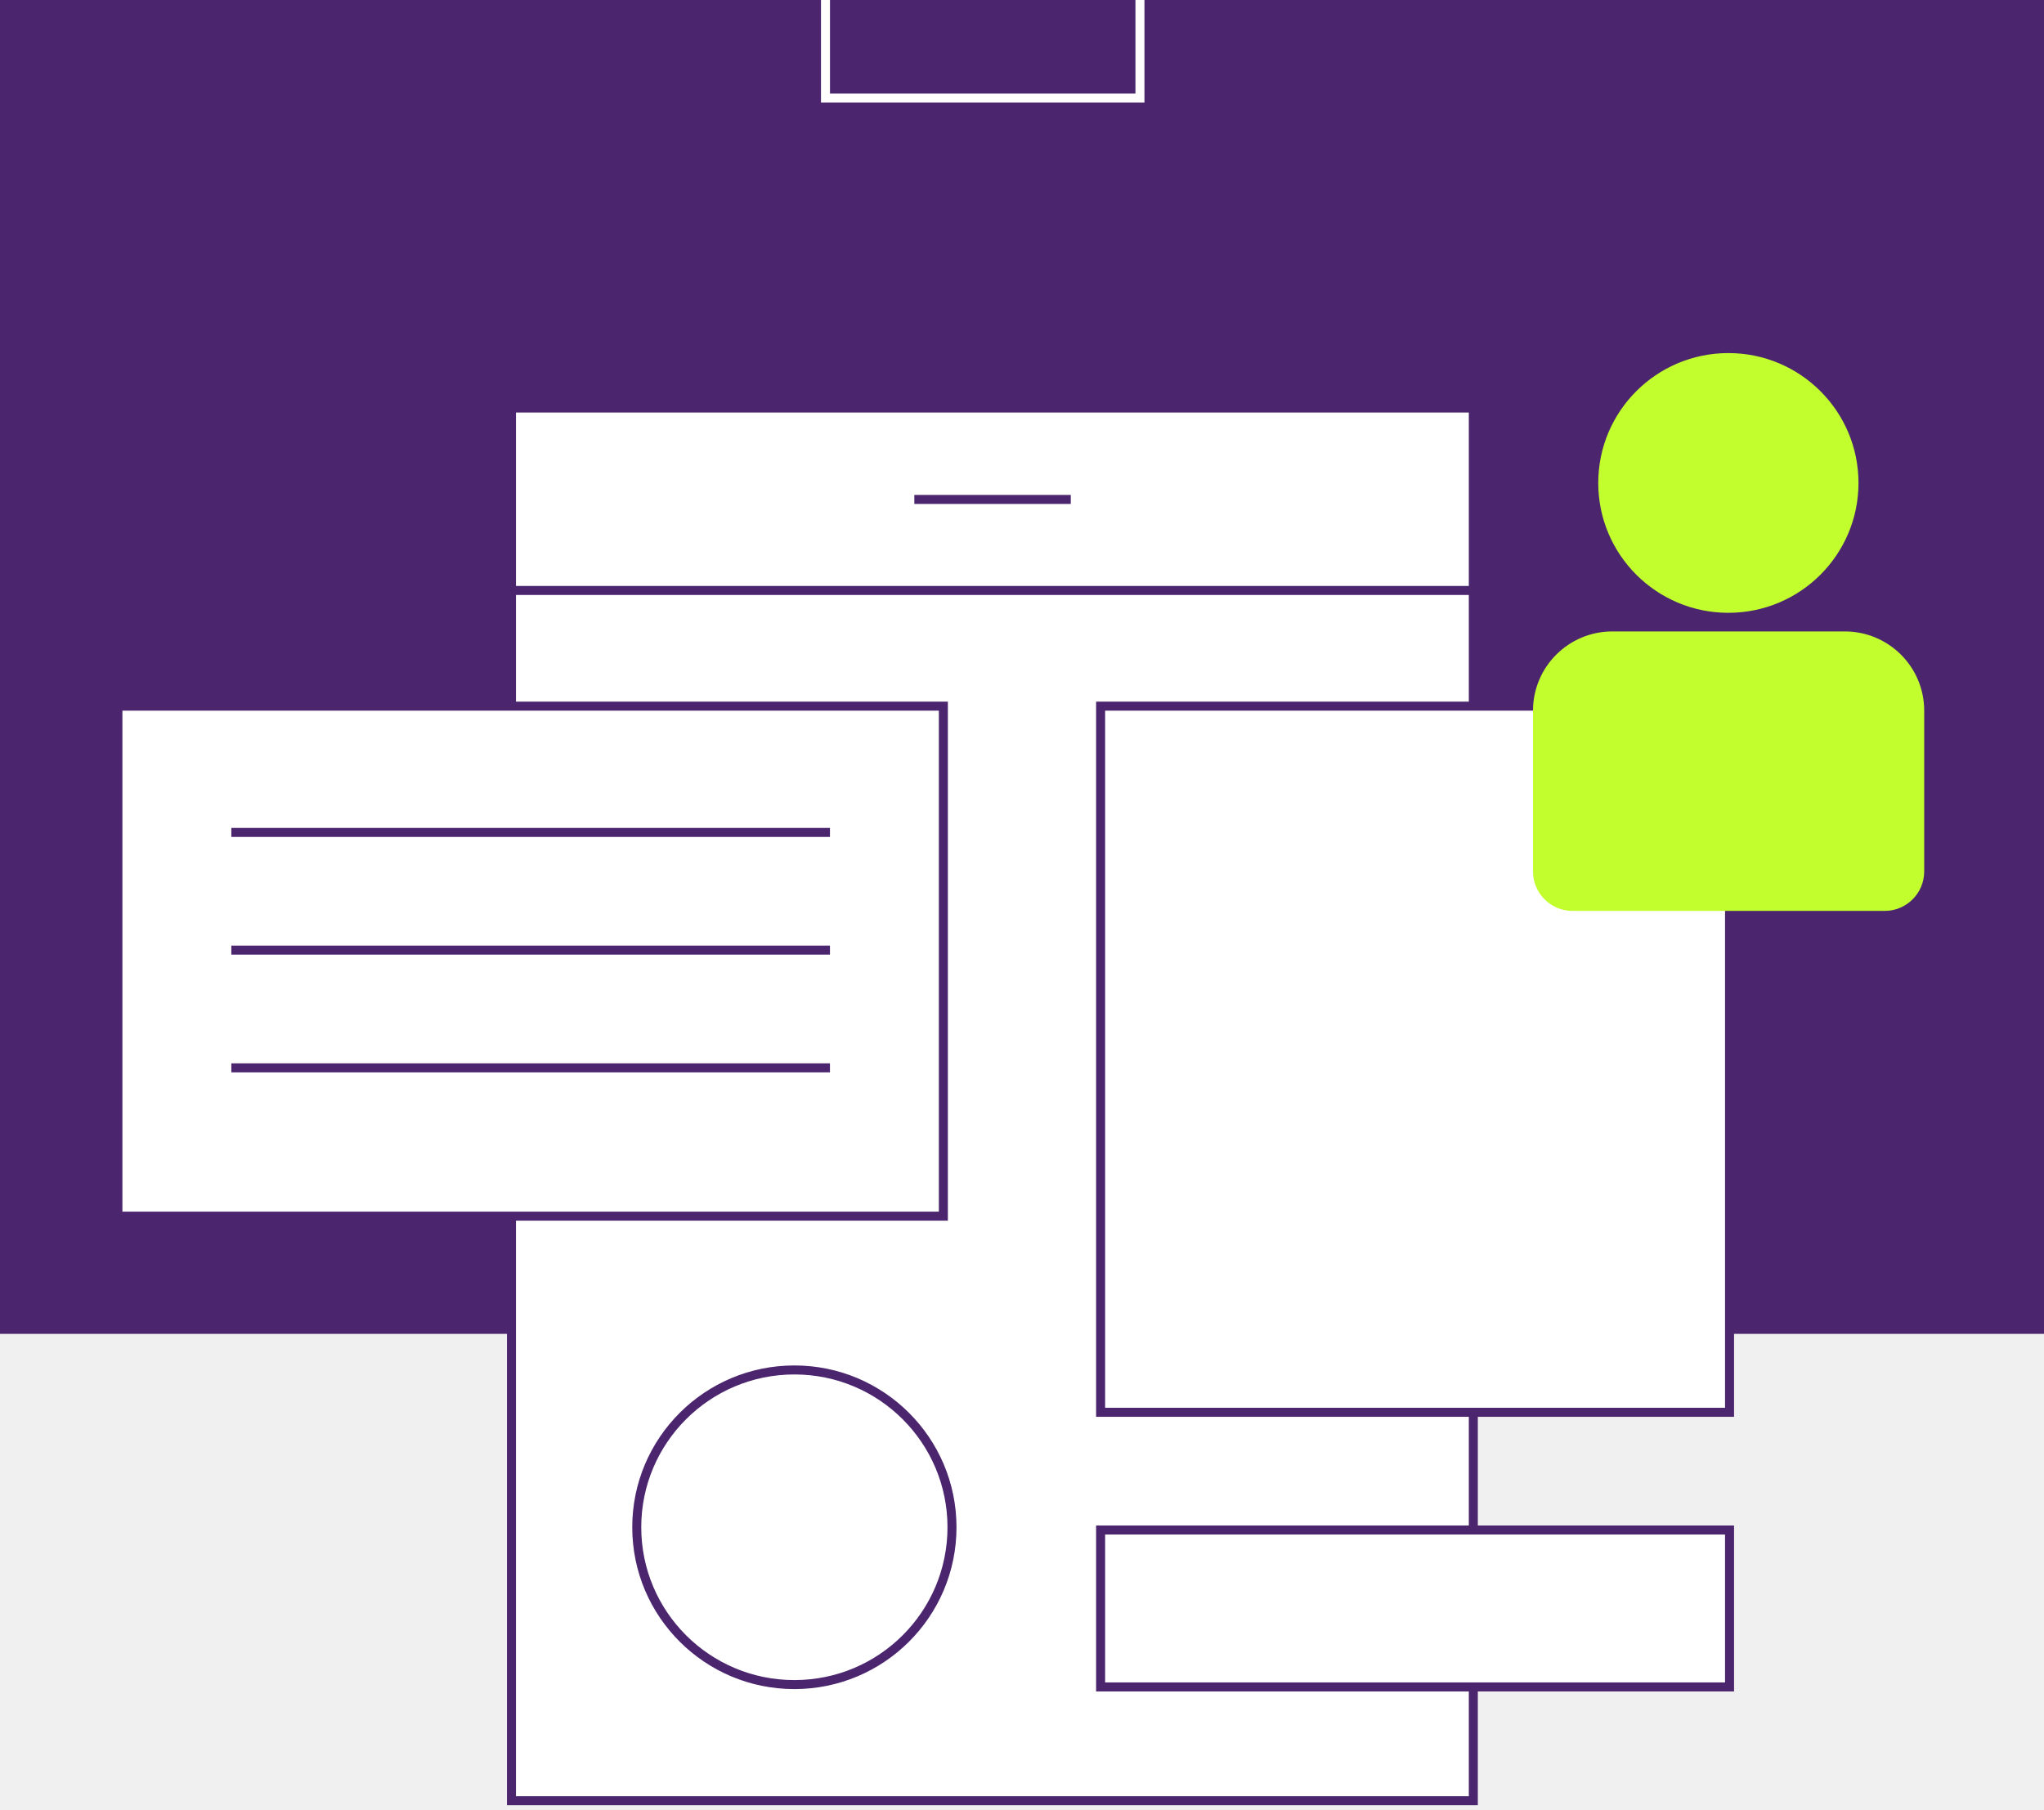
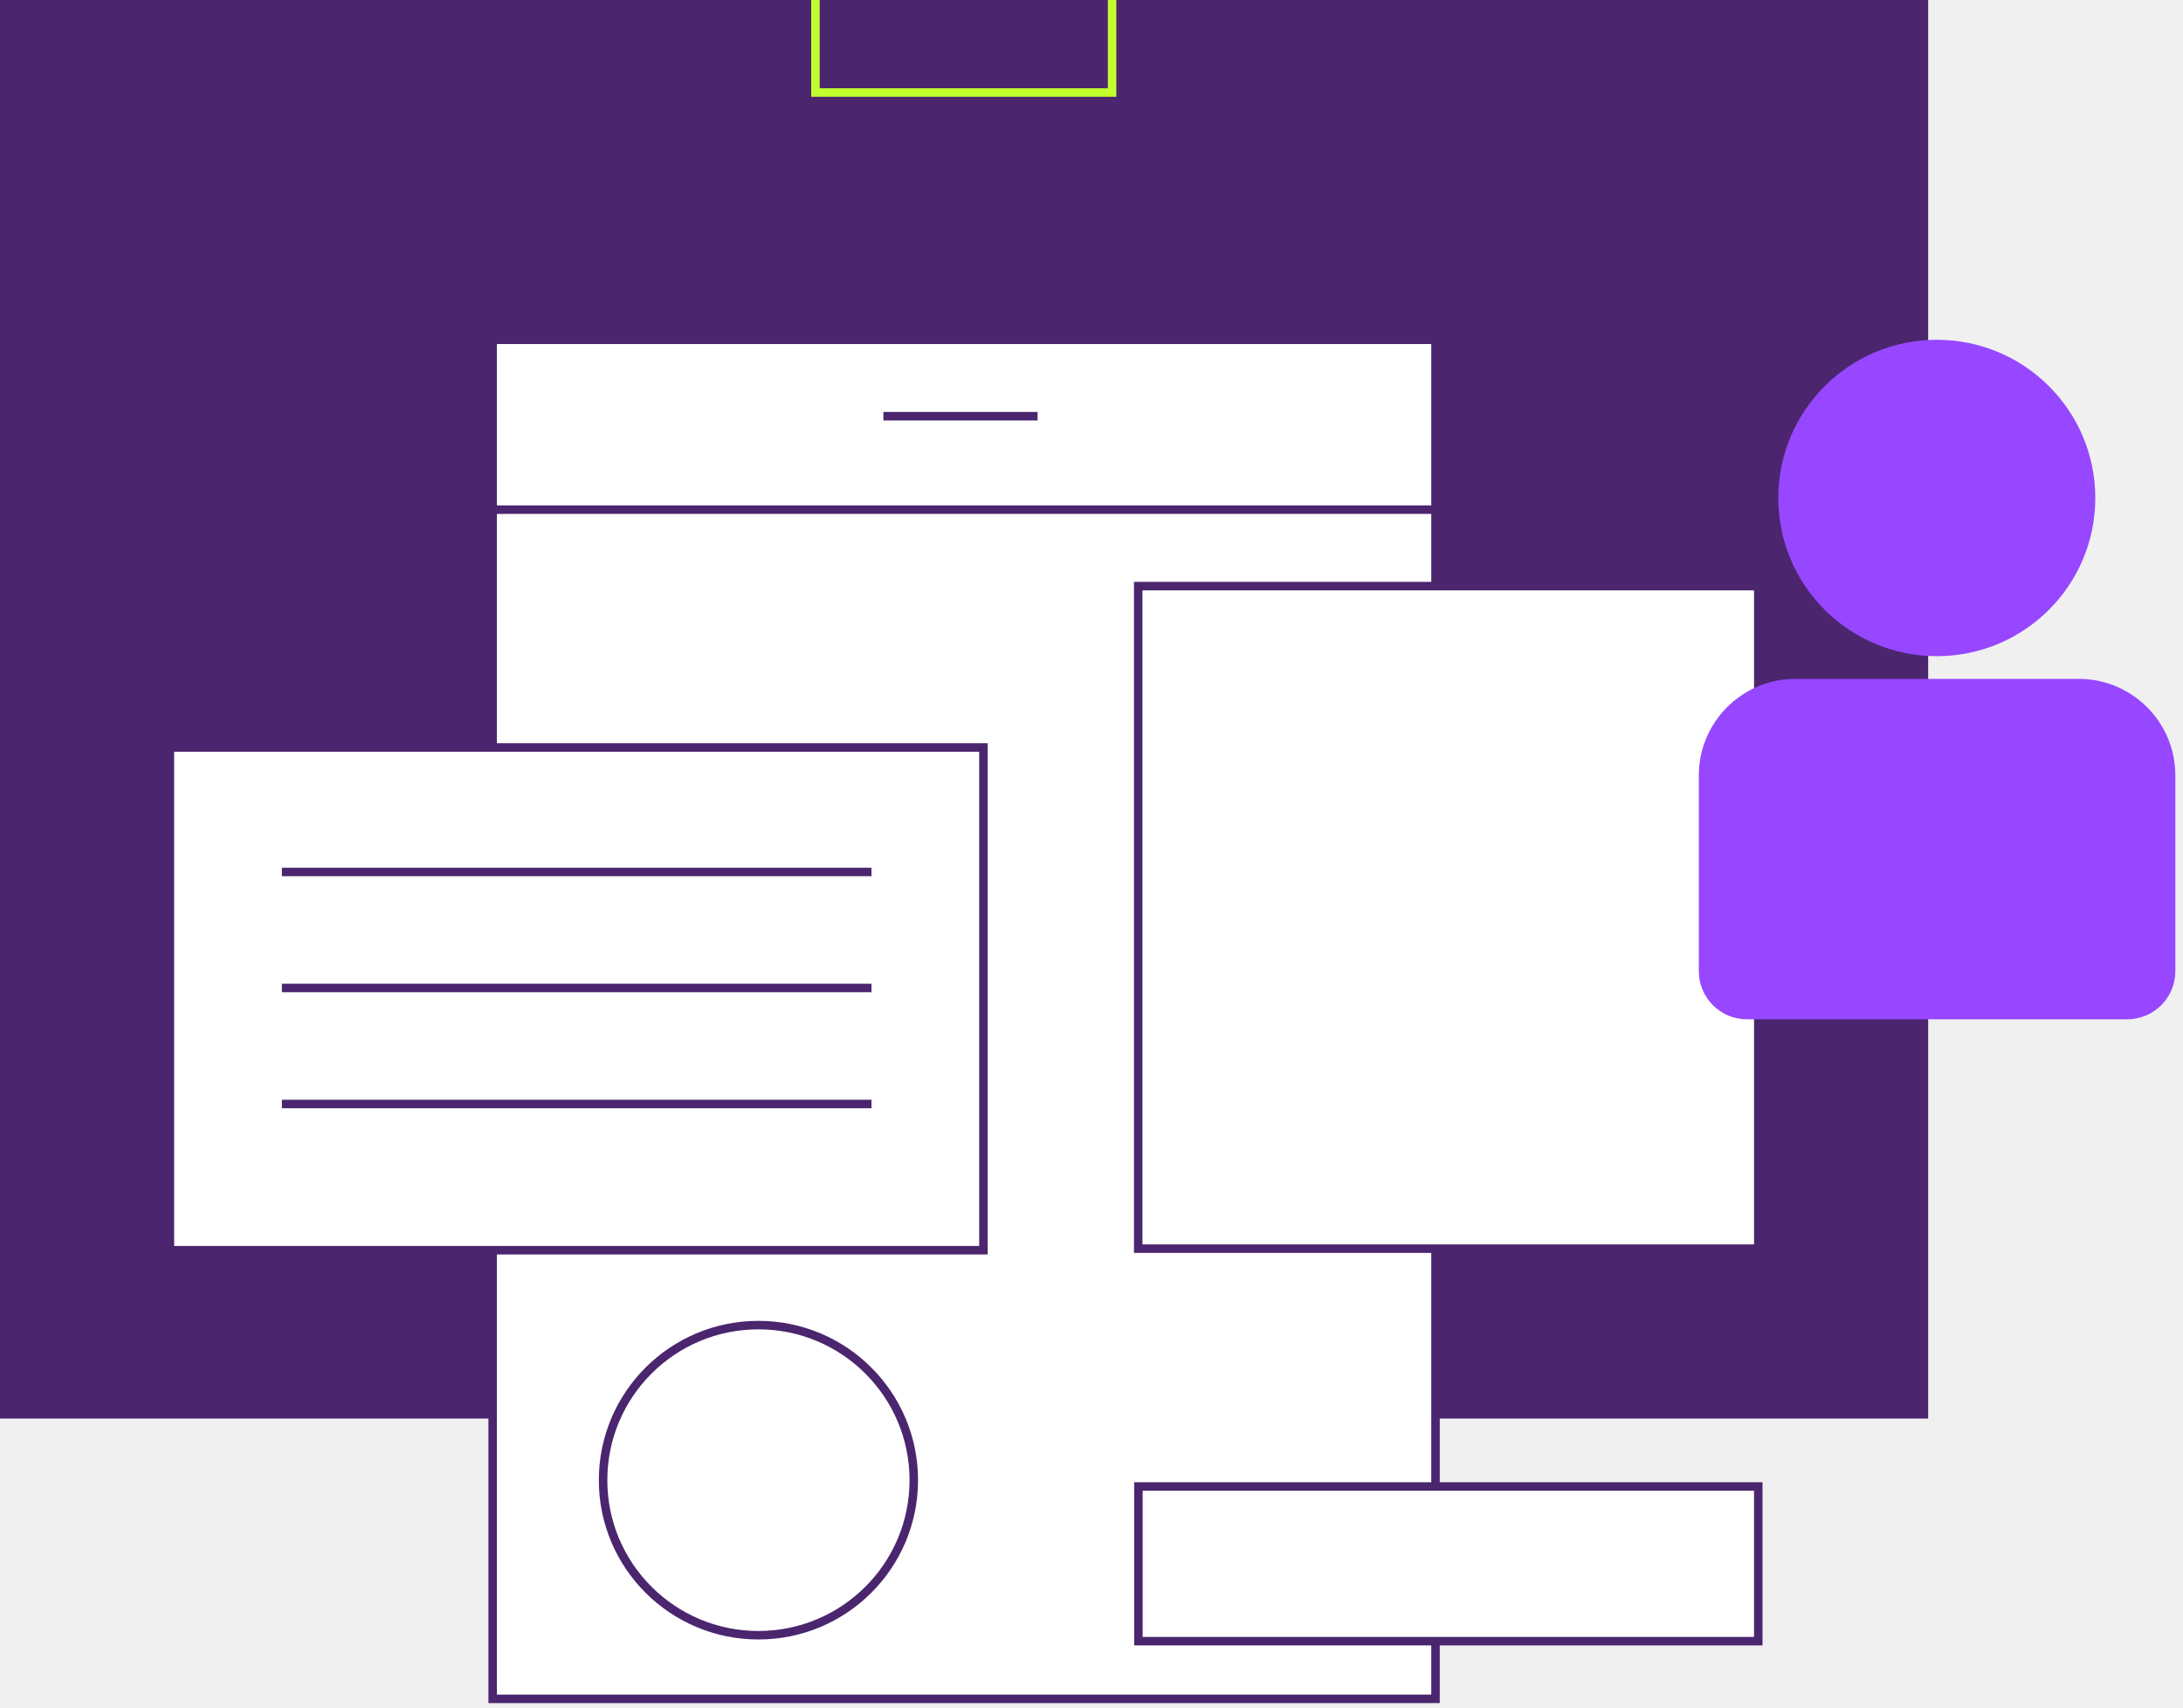
- <svg xmlns="http://www.w3.org/2000/svg" width="227" height="201" viewBox="0 0 227 201" fill="none">
-   <path d="M227 0H0V148.147H227V0Z" fill="#4B256E" />
-   <path d="M91.676 0V10.893H126.599V0" stroke="white" stroke-miterlimit="10" />
-   <path d="M163.622 45.318H56.801V200.001H163.622V45.318Z" fill="white" stroke="#4B256E" stroke-miterlimit="10" />
-   <path d="M163.622 45.318H56.801V65.58H163.622V45.318Z" fill="white" stroke="#4B256E" stroke-miterlimit="10" />
-   <path d="M192.077 169.934H122.23V187.363H192.077V169.934Z" fill="white" stroke="#4B256E" stroke-miterlimit="10" />
-   <path d="M192.077 78.43H122.23V156.86H192.077V78.43Z" fill="white" stroke="#4B256E" stroke-miterlimit="10" />
-   <path d="M104.767 78.43H13.094V135.074H104.767V78.43Z" fill="white" stroke="#4B256E" stroke-miterlimit="10" />
-   <path d="M88.22 187.101C97.888 187.101 105.725 179.279 105.725 169.629C105.725 159.979 97.888 152.156 88.22 152.156C78.552 152.156 70.715 159.979 70.715 169.629C70.715 179.279 78.552 187.101 88.22 187.101Z" fill="white" stroke="#4B256E" stroke-miterlimit="10" />
-   <path d="M91.672 92.455H26.191" stroke="#4B256E" stroke-miterlimit="10" stroke-linecap="square" />
-   <path d="M91.672 105.527H26.191" stroke="#4B256E" stroke-miterlimit="10" stroke-linecap="square" />
-   <path d="M91.672 118.6H26.191" stroke="#4B256E" stroke-miterlimit="10" stroke-linecap="square" />
-   <path d="M101.543 55.471H118.917" stroke="#4B256E" stroke-miterlimit="10" />
-   <path d="M179.03 70.131H204.884C209.732 70.131 213.695 74.057 213.695 78.926V96.789C213.695 99.223 211.713 101.171 209.305 101.171H174.64C172.201 101.171 170.25 99.193 170.25 96.789V78.926C170.25 74.087 174.183 70.131 179.061 70.131H179.03Z" fill="#C2FE2D" />
-   <path d="M191.947 68.063C199.928 68.063 206.398 61.605 206.398 53.639C206.398 45.673 199.928 39.215 191.947 39.215C183.966 39.215 177.496 45.673 177.496 53.639C177.496 61.605 183.966 68.063 191.947 68.063Z" fill="#C2FE2D" />
+ <svg xmlns="http://www.w3.org/2000/svg" width="257" height="201" viewBox="0 0 257 201" fill="none">
+   <path d="M227 0H0V167H227V0Z" fill="#4B256E" />
+   <path d="M96 0V10.893H130.923V0" stroke="#C2FE2D" stroke-miterlimit="10" />
+   <path d="M169 40H58V200H169V40Z" fill="white" stroke="#4B256E" stroke-miterlimit="10" />
+   <path d="M169 40H58V60H169V40Z" fill="white" stroke="#4B256E" stroke-miterlimit="10" />
+   <path d="M206.998 175H134.023V193.21H206.998V175Z" fill="white" stroke="#4B256E" stroke-miterlimit="10" />
+   <path d="M207 69H134V147H207V69Z" fill="white" stroke="#4B256E" stroke-miterlimit="10" />
+   <path d="M115.779 88H20V147.182H115.779V88Z" fill="white" stroke="#4B256E" stroke-miterlimit="10" />
+   <path d="M89.289 192.51C99.39 192.51 107.579 184.337 107.579 174.255C107.579 164.173 99.39 156 89.289 156C79.188 156 71 164.173 71 174.255C71 184.337 79.188 192.51 89.289 192.51Z" fill="white" stroke="#4B256E" stroke-miterlimit="10" />
+   <path d="M102.097 102.653H33.684" stroke="#4B256E" stroke-miterlimit="10" stroke-linecap="square" />
+   <path d="M102.097 116.311H33.684" stroke="#4B256E" stroke-miterlimit="10" stroke-linecap="square" />
+   <path d="M102.097 129.969H33.684" stroke="#4B256E" stroke-miterlimit="10" stroke-linecap="square" />
+   <path d="M104 48.997H122.152" stroke="#4B256E" stroke-miterlimit="10" />
+   <path d="M211.338 79.92H244.721C250.98 79.92 256.098 84.989 256.098 91.276V114.342C256.098 117.485 253.539 120 250.429 120H205.669C202.519 120 200 117.446 200 114.342V91.276C200 85.029 205.078 79.92 211.377 79.92H211.338Z" fill="#9747FF" />
+   <path d="M228.015 77.25C238.321 77.25 246.675 68.912 246.675 58.625C246.675 48.339 238.321 40 228.015 40C217.71 40 209.355 48.339 209.355 58.625C209.355 68.912 217.71 77.25 228.015 77.25Z" fill="#9747FF" />
</svg>
